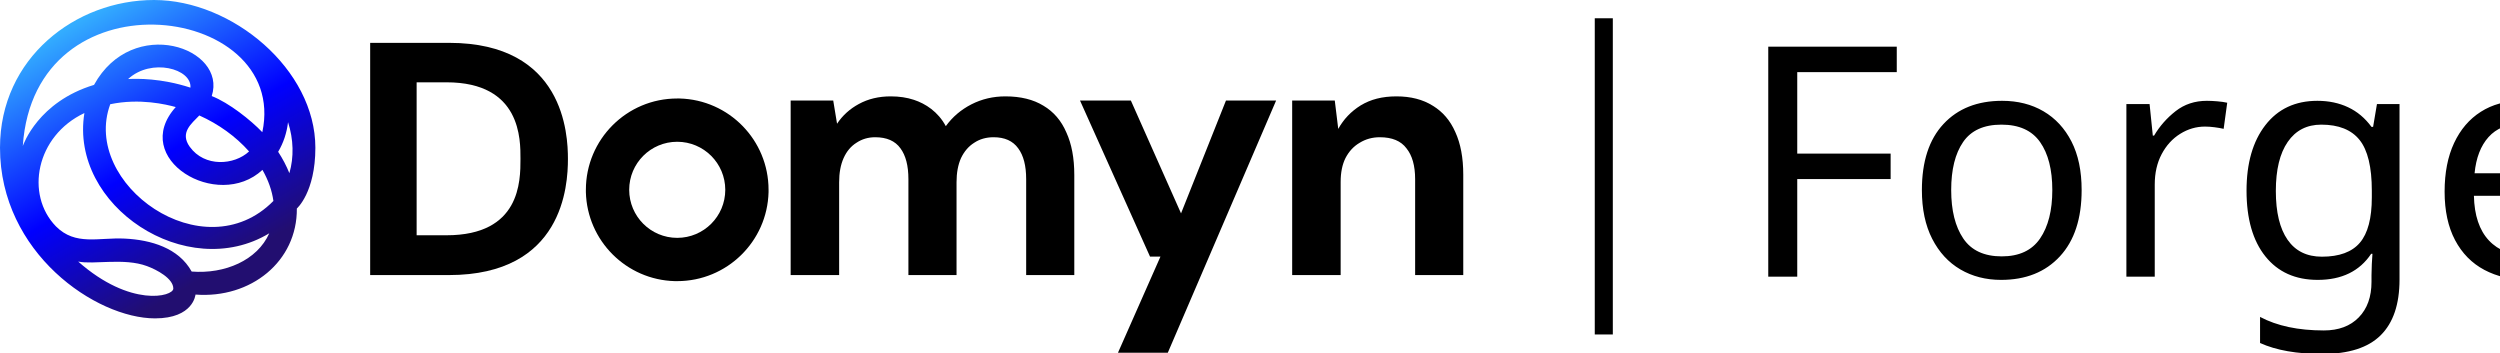
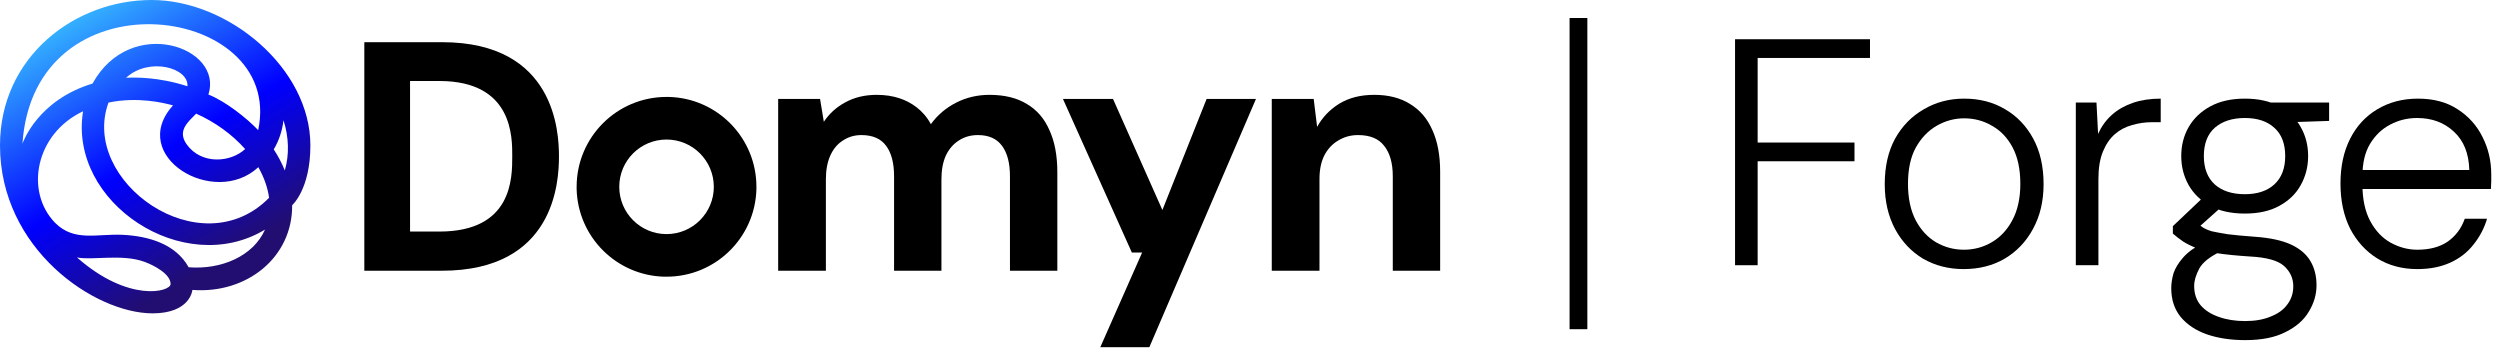
- <svg xmlns="http://www.w3.org/2000/svg" width="1490.36" height="210.284" viewBox="0 0 1490.36 210.284" fill="none" version="1.1" id="svg10">
-   <path d="m 867.564,78.711 c -3.019,-6.883 -7.494,-12.098 -13.427,-15.687 -5.912,-3.716 -13.132,-5.574 -21.662,-5.574 -8.529,0 -15.349,1.794 -21.281,5.363 -5.764,3.589 -10.24,8.276 -13.407,14.04 l -2.069,-16.932 H 770.32 V 163.984 h 28.903 v -55.526 c 0,-5.658 0.971,-10.408 2.892,-14.251 2.069,-3.99 4.899,-7.03 8.467,-9.1 3.568,-2.196 7.579,-3.294 11.97,-3.294 7.305,0 12.605,2.196 15.898,6.608 3.442,4.265 5.173,10.387 5.173,18.368 v 57.194 h 28.692 v -59.875 c 0,-10.05 -1.584,-18.516 -4.751,-25.399 z" fill="#000000" id="path1" />
-   <path d="M 267.755,25.549 H 220.674 V 163.984 h 46.891 c 68.236,0 71.002,-53.457 71.002,-69.228 0,-14.652 -2.217,-69.207 -70.812,-69.207 z m 42.521,69.207 c 0,13.238 0,45.498 -44.104,45.498 H 248.374 V 49.069 h 17.798 c 44.716,0 44.104,34.35 44.104,45.688 z" fill="#000000" id="path2" />
-   <path d="m 405.135,58.717 h -1.415 c -30.064,-0.021 -54.449,24.364 -54.449,54.428 v 1.415 c 0.739,28.966 24.089,52.296 53.035,53.034 h 1.414 c 29.6,0 53.69,-23.603 54.45,-53.034 v -1.415 c 0,-29.6 -23.604,-53.689 -53.035,-54.428 z m -1.415,83.078 c -15.813,0 -28.628,-12.815 -28.628,-28.65 0,-15.834 12.815,-28.629 28.628,-28.629 15.814,0 28.629,12.815 28.65,28.629 0,15.835 -12.836,28.65 -28.65,28.65 z" fill="#000000" id="path3" />
-   <path d="m 622.046,63.024 c -6.038,-3.716 -13.617,-5.574 -22.696,-5.574 -7.305,0 -14.04,1.583 -20.247,4.75 -6.186,3.167 -11.274,7.495 -15.264,13.005 -4.666,-8.677 -12.119,-13.406 -19.002,-15.687 -4.138,-1.372 -8.74,-2.069 -13.828,-2.069 -7.157,0 -13.491,1.52 -19.002,4.539 -5.362,2.892 -9.711,6.819 -13.005,11.781 l -2.28,-13.85 H 471.344 V 163.984 h 28.904 v -55.336 c 0,-5.637 0.886,-10.451 2.681,-14.441 1.795,-3.99 4.328,-7.03 7.643,-9.1 3.293,-2.196 7.009,-3.294 11.147,-3.294 6.883,0 11.908,2.196 15.075,6.608 3.166,4.265 4.75,10.387 4.75,18.368 v 57.194 h 28.692 v -55.336 c 0,-5.637 0.887,-10.451 2.681,-14.441 1.921,-3.99 4.539,-7.03 7.854,-9.1 3.294,-2.196 7.157,-3.294 11.549,-3.294 6.608,0 11.506,2.196 14.673,6.608 3.167,4.265 4.75,10.387 4.75,18.368 v 57.194 h 28.692 v -59.664 c 0,-10.05 -1.583,-18.516 -4.75,-25.398 -3.019,-7.009 -7.579,-12.309 -13.639,-15.898 z" fill="#000000" id="path4" />
-   <path d="M 704.068,127.206 674.152,59.921 h -30.318 l 41.74,93.044 h 6.228 l -25.335,57.32 h 29.705 L 760.756,59.921 H 730.86 Z" fill="#000000" id="path5" />
-   <path d="m 91.796,0 c 46.68,0 96.209,41.388 96.209,88.068 0,26.672 -11.041,36.223 -11.041,36.223 0.274,31.541 -27.404,53.827 -60.424,51.318 0,0 -1.14,14.19 -24.152,14.19 C 57.299,189.778 0,150.836 0,88.068 0,34.515 45.117,0 91.796,0 Z M 46.574,155.896 c 31.225,27.599 56.75,20.915 56.75,16.129 0,-6.009 -9.881,-11.259 -15.75,-13.409 -13.617,-5.04 -31.732,-0.738 -41,-2.699 z m 3.758,-88.511 c -28.945,13.641 -35.405,48.62 -16.974,67.574 11.654,11.681 25.335,6.515 41,7.274 15.665,0.759 32.154,5.587 39.902,19.651 19.782,1.56 39.121,-6.705 46.257,-22.813 -49.086,29.749 -119.221,-16.214 -110.206,-71.686 z m 15.391,-5.25 c -17.481,47.481 55.61,99.938 97.264,57.665 -0.823,-6.094 -3.019,-12.377 -6.524,-18.533 -26.749,24.921 -79.382,-6.684 -51.683,-37.446 -5.721,-1.56 -21.386,-5.376 -39.078,-1.687 z m 105.984,10.711 c -0.739,6.325 -2.724,12.334 -5.891,17.647 2.724,4.154 4.962,8.434 6.693,12.756 2.766,-9.53 2.512,-20.136 -0.802,-30.425 z m -52.887,-4.027 c -4.708,4.934 -11.738,10.268 -5.721,18.659 8.888,12.397 26.601,10.985 35.384,2.804 -7.98,-8.982 -18.178,-16.298 -29.642,-21.443 z m -105.203,18.153 c 0.38,-0.928 9.12,-26.25 42.436,-36.37 22.949,-41.747 79.488,-22.159 70.178,6.663 10.302,4.027 23.287,14.358 30.148,21.548 8.318,-38.963 -27.003,-63.421 -64.625,-64.138 -36.271,-0.696 -74.674,20.641 -78.158,72.297 z m 62.746,-39.849 c 5.362,-0.274 19.571,-0.59 37.158,5.123 0.95,-11.217 -23.308,-17.922 -37.158,-5.123 z" fill="url(#paint0_linear_7686_6243)" id="path6" style="fill:url(#paint0_linear_7686_6243)" />
-   <path d="M 956.092,10.893 V 199.391" stroke="#000000" stroke-width="10.763" stroke-linejoin="round" id="path7" />
-   <defs id="defs10">
-     <linearGradient id="paint0_linear_7686_6243" x1="24.209" y1="26.265" x2="119.029" y2="188.952" gradientUnits="userSpaceOnUse" gradientTransform="translate(0,-0.261841)">
-       <stop stop-color="#33ADFF" id="stop8" />
-       <stop offset="0.5" stop-color="#0000FF" id="stop9" />
-       <stop offset="0.9" stop-color="#220E70" id="stop10" />
+ <svg xmlns="http://www.w3.org/2000/svg" width="723" height="101" viewBox="0 0 723 101" fill="none">
+   <path d="M414.224 37.581C412.783 34.295 410.646 31.805 407.813 30.091C404.991 28.317 401.543 27.43 397.471 27.43C393.398 27.43 390.142 28.287 387.31 29.99C384.558 31.704 382.421 33.942 380.909 36.694L379.921 28.609H367.794V78.295H381.594V51.784C381.594 49.083 382.058 46.815 382.975 44.98C383.963 43.075 385.314 41.623 387.017 40.635C388.721 39.587 390.636 39.063 392.733 39.063C396.221 39.063 398.751 40.111 400.323 42.218C401.967 44.254 402.793 47.177 402.793 50.988V78.295H416.492V49.708C416.492 44.909 415.736 40.867 414.224 37.581Z" fill="black" />
+   <path d="M127.841 12.199H105.362V78.295H127.751C160.33 78.295 161.651 52.772 161.651 45.242C161.651 38.246 160.593 12.199 127.841 12.199ZM148.143 45.242C148.143 51.562 148.143 66.965 127.085 66.965H118.588V23.428H127.085C148.436 23.428 148.143 39.829 148.143 45.242Z" fill="black" />
+   <path d="M193.434 28.035H192.759C178.405 28.025 166.762 39.668 166.762 54.022V54.697C167.115 68.528 178.263 79.666 192.084 80.019H192.759C206.892 80.019 218.393 68.749 218.756 54.697V54.022C218.756 39.889 207.486 28.388 193.434 28.035ZM192.759 67.701C185.209 67.701 179.09 61.582 179.09 54.022C179.09 46.462 185.209 40.353 192.759 40.353C200.309 40.353 206.428 46.472 206.438 54.022C206.438 61.582 200.309 67.701 192.759 67.701Z" fill="black" />
+   <path d="M297 30.091C294.117 28.317 290.498 27.43 286.164 27.43C282.676 27.43 279.46 28.186 276.496 29.698C273.543 31.21 271.114 33.277 269.208 35.908C266.981 31.765 263.422 29.506 260.136 28.418C258.16 27.763 255.963 27.43 253.533 27.43C250.116 27.43 247.092 28.156 244.461 29.597C241.901 30.978 239.824 32.853 238.252 35.222L237.163 28.609H225.046V78.295H238.846V51.875C238.846 49.183 239.27 46.885 240.127 44.98C240.983 43.075 242.193 41.623 243.776 40.635C245.348 39.587 247.122 39.063 249.098 39.063C252.384 39.063 254.783 40.111 256.295 42.218C257.808 44.254 258.564 47.177 258.564 50.988V78.295H272.263V51.875C272.263 49.183 272.686 46.885 273.543 44.98C274.46 43.075 275.71 41.623 277.293 40.635C278.865 39.587 280.71 39.063 282.807 39.063C285.962 39.063 288.301 40.111 289.813 42.218C291.325 44.254 292.081 47.177 292.081 50.988V78.295H305.78V49.808C305.78 45.01 305.024 40.968 303.512 37.682C302.07 34.335 299.893 31.805 297 30.091Z" fill="black" />
+   <path d="M336.162 60.736L321.878 28.609H307.403L327.331 73.034H330.305L318.209 100.402H332.392L363.228 28.609H348.954L336.162 60.736Z" fill="black" />
+   <path d="M43.829 0C66.116 0 89.764 19.761 89.764 42.049C89.764 54.783 84.492 59.343 84.492 59.343C84.623 74.403 71.408 85.044 55.643 83.846C55.643 83.846 55.099 90.621 44.111 90.621C27.358 90.611 0 72.017 0 42.049C0 16.479 21.541 0 43.829 0ZM22.237 74.433C37.146 87.611 49.333 84.42 49.333 82.135C49.333 79.266 44.615 76.759 41.813 75.732C35.311 73.326 26.662 75.38 22.237 74.444V74.433ZM24.031 32.173C10.211 38.687 7.127 55.387 15.927 64.437C21.491 70.014 28.023 67.548 35.502 67.91C42.982 68.273 50.855 70.578 54.554 77.292C63.999 78.037 73.233 74.091 76.64 66.4C53.203 80.604 19.717 58.659 24.021 32.173H24.031ZM31.38 29.667C23.033 52.337 57.931 77.383 77.819 57.199C77.426 54.29 76.378 51.29 74.704 48.351C61.933 60.249 36.803 45.159 50.028 30.472C47.296 29.727 39.817 27.905 31.37 29.667H31.38ZM81.982 34.781C81.63 37.801 80.682 40.67 79.17 43.206C80.47 45.19 81.539 47.233 82.365 49.297C83.686 44.747 83.565 39.683 81.982 34.77V34.781ZM56.731 32.858C54.484 35.214 51.127 37.76 54 41.767C58.243 47.686 66.701 47.012 70.894 43.106C67.084 38.817 62.215 35.324 56.742 32.868L56.731 32.858ZM6.502 41.525C6.683 41.082 10.856 28.992 26.763 24.16C37.72 4.228 64.715 13.58 60.27 27.341C65.189 29.264 71.388 34.197 74.664 37.63C78.636 19.026 61.772 7.349 43.809 7.006C26.491 6.674 8.155 16.862 6.492 41.525H6.502ZM36.46 22.499C39.02 22.368 45.804 22.217 54.201 24.945C54.655 19.59 43.073 16.389 36.46 22.499Z" fill="url(#paint0_linear_10057_28415)" />
+   <path d="M456.492 5.201L456.492 95.201" stroke-width="5.139" stroke-linejoin="round" stroke="black" />
+   <path d="M699.089 77.821C694.732 77.821 690.873 76.794 687.512 74.74C684.213 72.686 681.599 69.823 679.669 66.151C677.802 62.416 676.868 58.059 676.868 53.08C676.868 48.1 677.802 43.774 679.669 40.102C681.536 36.43 684.151 33.598 687.512 31.606C690.935 29.552 694.856 28.525 699.276 28.525C703.819 28.525 707.647 29.552 710.76 31.606C713.934 33.66 716.33 36.336 717.949 39.635C719.629 42.934 720.469 46.544 720.469 50.465C720.469 51.088 720.469 51.741 720.469 52.426C720.469 53.048 720.438 53.795 720.376 54.667H681.816V49.158H714.121C713.996 44.366 712.502 40.662 709.639 38.048C706.838 35.434 703.29 34.127 698.996 34.127C696.195 34.127 693.58 34.78 691.153 36.087C688.788 37.332 686.858 39.2 685.364 41.689C683.933 44.117 683.217 47.198 683.217 50.932V53.36C683.217 57.592 683.964 61.109 685.458 63.91C686.952 66.711 688.912 68.796 691.34 70.165C693.829 71.535 696.413 72.219 699.089 72.219C702.637 72.219 705.562 71.441 707.865 69.885C710.168 68.267 711.818 66.057 712.814 63.256H719.256C718.447 65.995 717.139 68.485 715.334 70.726C713.592 72.966 711.351 74.709 708.612 75.954C705.873 77.199 702.699 77.821 699.089 77.821Z" fill="black" />
+   <path d="M649.304 98.362C645.134 98.362 641.431 97.801 638.194 96.681C635.02 95.561 632.499 93.88 630.632 91.639C628.827 89.398 627.924 86.629 627.924 83.33C627.924 82.023 628.142 80.591 628.578 79.035C629.076 77.541 630.009 76.016 631.379 74.46C632.748 72.904 634.677 71.504 637.167 70.259L642.489 72.593C639.19 74.149 637.043 75.829 636.047 77.635C635.051 79.502 634.553 81.182 634.553 82.676C634.553 84.917 635.175 86.784 636.42 88.278C637.727 89.772 639.47 90.892 641.649 91.639C643.889 92.448 646.441 92.853 649.304 92.853C652.168 92.853 654.626 92.417 656.68 91.546C658.797 90.737 660.415 89.554 661.535 87.998C662.656 86.504 663.216 84.761 663.216 82.77C663.216 80.467 662.313 78.506 660.508 76.888C658.765 75.332 655.498 74.429 650.705 74.18C646.908 73.931 643.765 73.62 641.275 73.246C638.848 72.811 636.825 72.313 635.206 71.753C633.65 71.13 632.343 70.477 631.285 69.792C630.289 69.107 629.324 68.36 628.391 67.551V65.404L637.354 56.908L643.329 59.055L634.553 66.898L635.113 64.377C635.798 64.875 636.451 65.341 637.074 65.777C637.758 66.213 638.63 66.586 639.688 66.898C640.808 67.147 642.333 67.427 644.263 67.738C646.255 67.987 648.931 68.236 652.292 68.485C656.587 68.796 660.01 69.543 662.562 70.726C665.114 71.908 666.982 73.495 668.164 75.487C669.347 77.479 669.938 79.813 669.938 82.49C669.938 85.166 669.191 87.718 667.697 90.145C666.266 92.573 664.025 94.534 660.975 96.027C657.987 97.583 654.097 98.362 649.304 98.362ZM649.211 61.763C645.228 61.763 641.866 61.016 639.128 59.522C636.451 58.028 634.397 56.036 632.966 53.547C631.534 50.995 630.818 48.194 630.818 45.144C630.818 42.032 631.534 39.231 632.966 36.741C634.397 34.251 636.482 32.259 639.221 30.765C641.96 29.272 645.29 28.525 649.211 28.525C653.195 28.525 656.525 29.272 659.201 30.765C661.94 32.259 663.994 34.251 665.363 36.741C666.795 39.231 667.511 42.032 667.511 45.144C667.511 48.194 666.795 50.995 665.363 53.547C663.994 56.036 661.94 58.028 659.201 59.522C656.525 61.016 653.195 61.763 649.211 61.763ZM649.211 56.161C652.821 56.161 655.653 55.227 657.707 53.36C659.824 51.43 660.882 48.691 660.882 45.144C660.882 41.534 659.824 38.795 657.707 36.928C655.653 35.06 652.821 34.127 649.211 34.127C645.601 34.127 642.707 35.06 640.528 36.928C638.412 38.795 637.354 41.534 637.354 45.144C637.354 48.691 638.412 51.43 640.528 53.36C642.644 55.227 645.539 56.161 649.211 56.161ZM656.867 35.527L654.533 29.645H673.579V34.967L656.867 35.527Z" fill="black" />
+   <path d="M600.325 76.701V29.645H606.3L606.767 38.702C607.763 36.523 609.101 34.687 610.781 33.193C612.462 31.699 614.485 30.548 616.85 29.738C619.215 28.929 621.892 28.525 624.879 28.525V35.34H622.359C620.367 35.34 618.437 35.62 616.57 36.181C614.703 36.679 613.053 37.55 611.622 38.795C610.19 40.04 609.039 41.72 608.167 43.837C607.296 45.953 606.86 48.598 606.86 51.773V76.701H600.325Z" fill="black" />
+   <path d="M567.848 77.821C563.554 77.821 559.663 76.825 556.178 74.834C552.754 72.78 550.047 69.916 548.055 66.244C546.063 62.51 545.067 58.184 545.067 53.266C545.067 48.163 546.063 43.774 548.055 40.102C550.109 36.43 552.879 33.598 556.364 31.606C559.85 29.552 563.74 28.525 568.035 28.525C572.517 28.525 576.469 29.552 579.892 31.606C583.316 33.598 586.023 36.43 588.015 40.102C590.007 43.774 591.003 48.163 591.003 53.266C591.003 58.184 589.976 62.51 587.922 66.244C585.93 69.916 583.191 72.78 579.706 74.834C576.282 76.825 572.33 77.821 567.848 77.821ZM567.942 72.219C570.867 72.219 573.544 71.504 575.971 70.072C578.461 68.64 580.453 66.524 581.946 63.723C583.502 60.86 584.28 57.343 584.28 53.173C584.28 48.941 583.534 45.424 582.04 42.623C580.546 39.822 578.554 37.737 576.064 36.367C573.637 34.936 570.96 34.22 568.035 34.22C565.234 34.22 562.589 34.936 560.099 36.367C557.609 37.799 555.586 39.915 554.03 42.716C552.537 45.455 551.79 48.941 551.79 53.173C551.79 57.343 552.537 60.86 554.03 63.723C555.524 66.524 557.485 68.64 559.912 70.072C562.402 71.504 565.078 72.219 567.942 72.219Z" fill="black" />
+   <path d="M501.775 76.701V11.346H540.801V16.761H508.31V41.222H536.32V46.638H508.31V76.701H501.775Z" fill="black" />
+   <defs>
+     <linearGradient id="paint0_linear_10057_28415" x1="11.559" y1="12.415" x2="56.831" y2="90.091" gradientUnits="userSpaceOnUse">
+       <stop stop-color="#33ADFF" />
+       <stop offset="0.5" stop-color="#0000FF" />
+       <stop offset="0.9" stop-color="#220E70" />
    </linearGradient>
  </defs>
-   <text xml:space="preserve" style="font-size:192px;line-height:1;font-family:'DM Sans';-inkscape-font-specification:'DM Sans, Normal';text-align:start;writing-mode:lr-tb;direction:ltr;text-anchor:start;fill:#000000;stroke-width:0.786;stroke-linejoin:round;-inkscape-stroke:none;paint-order:fill markers stroke" x="1035.512" y="164.928" id="text10">
-     <tspan id="tspan10" x="1035.512" y="164.928" style="fill:#000000;fill-opacity:1">Forge</tspan>
-   </text>
</svg>
